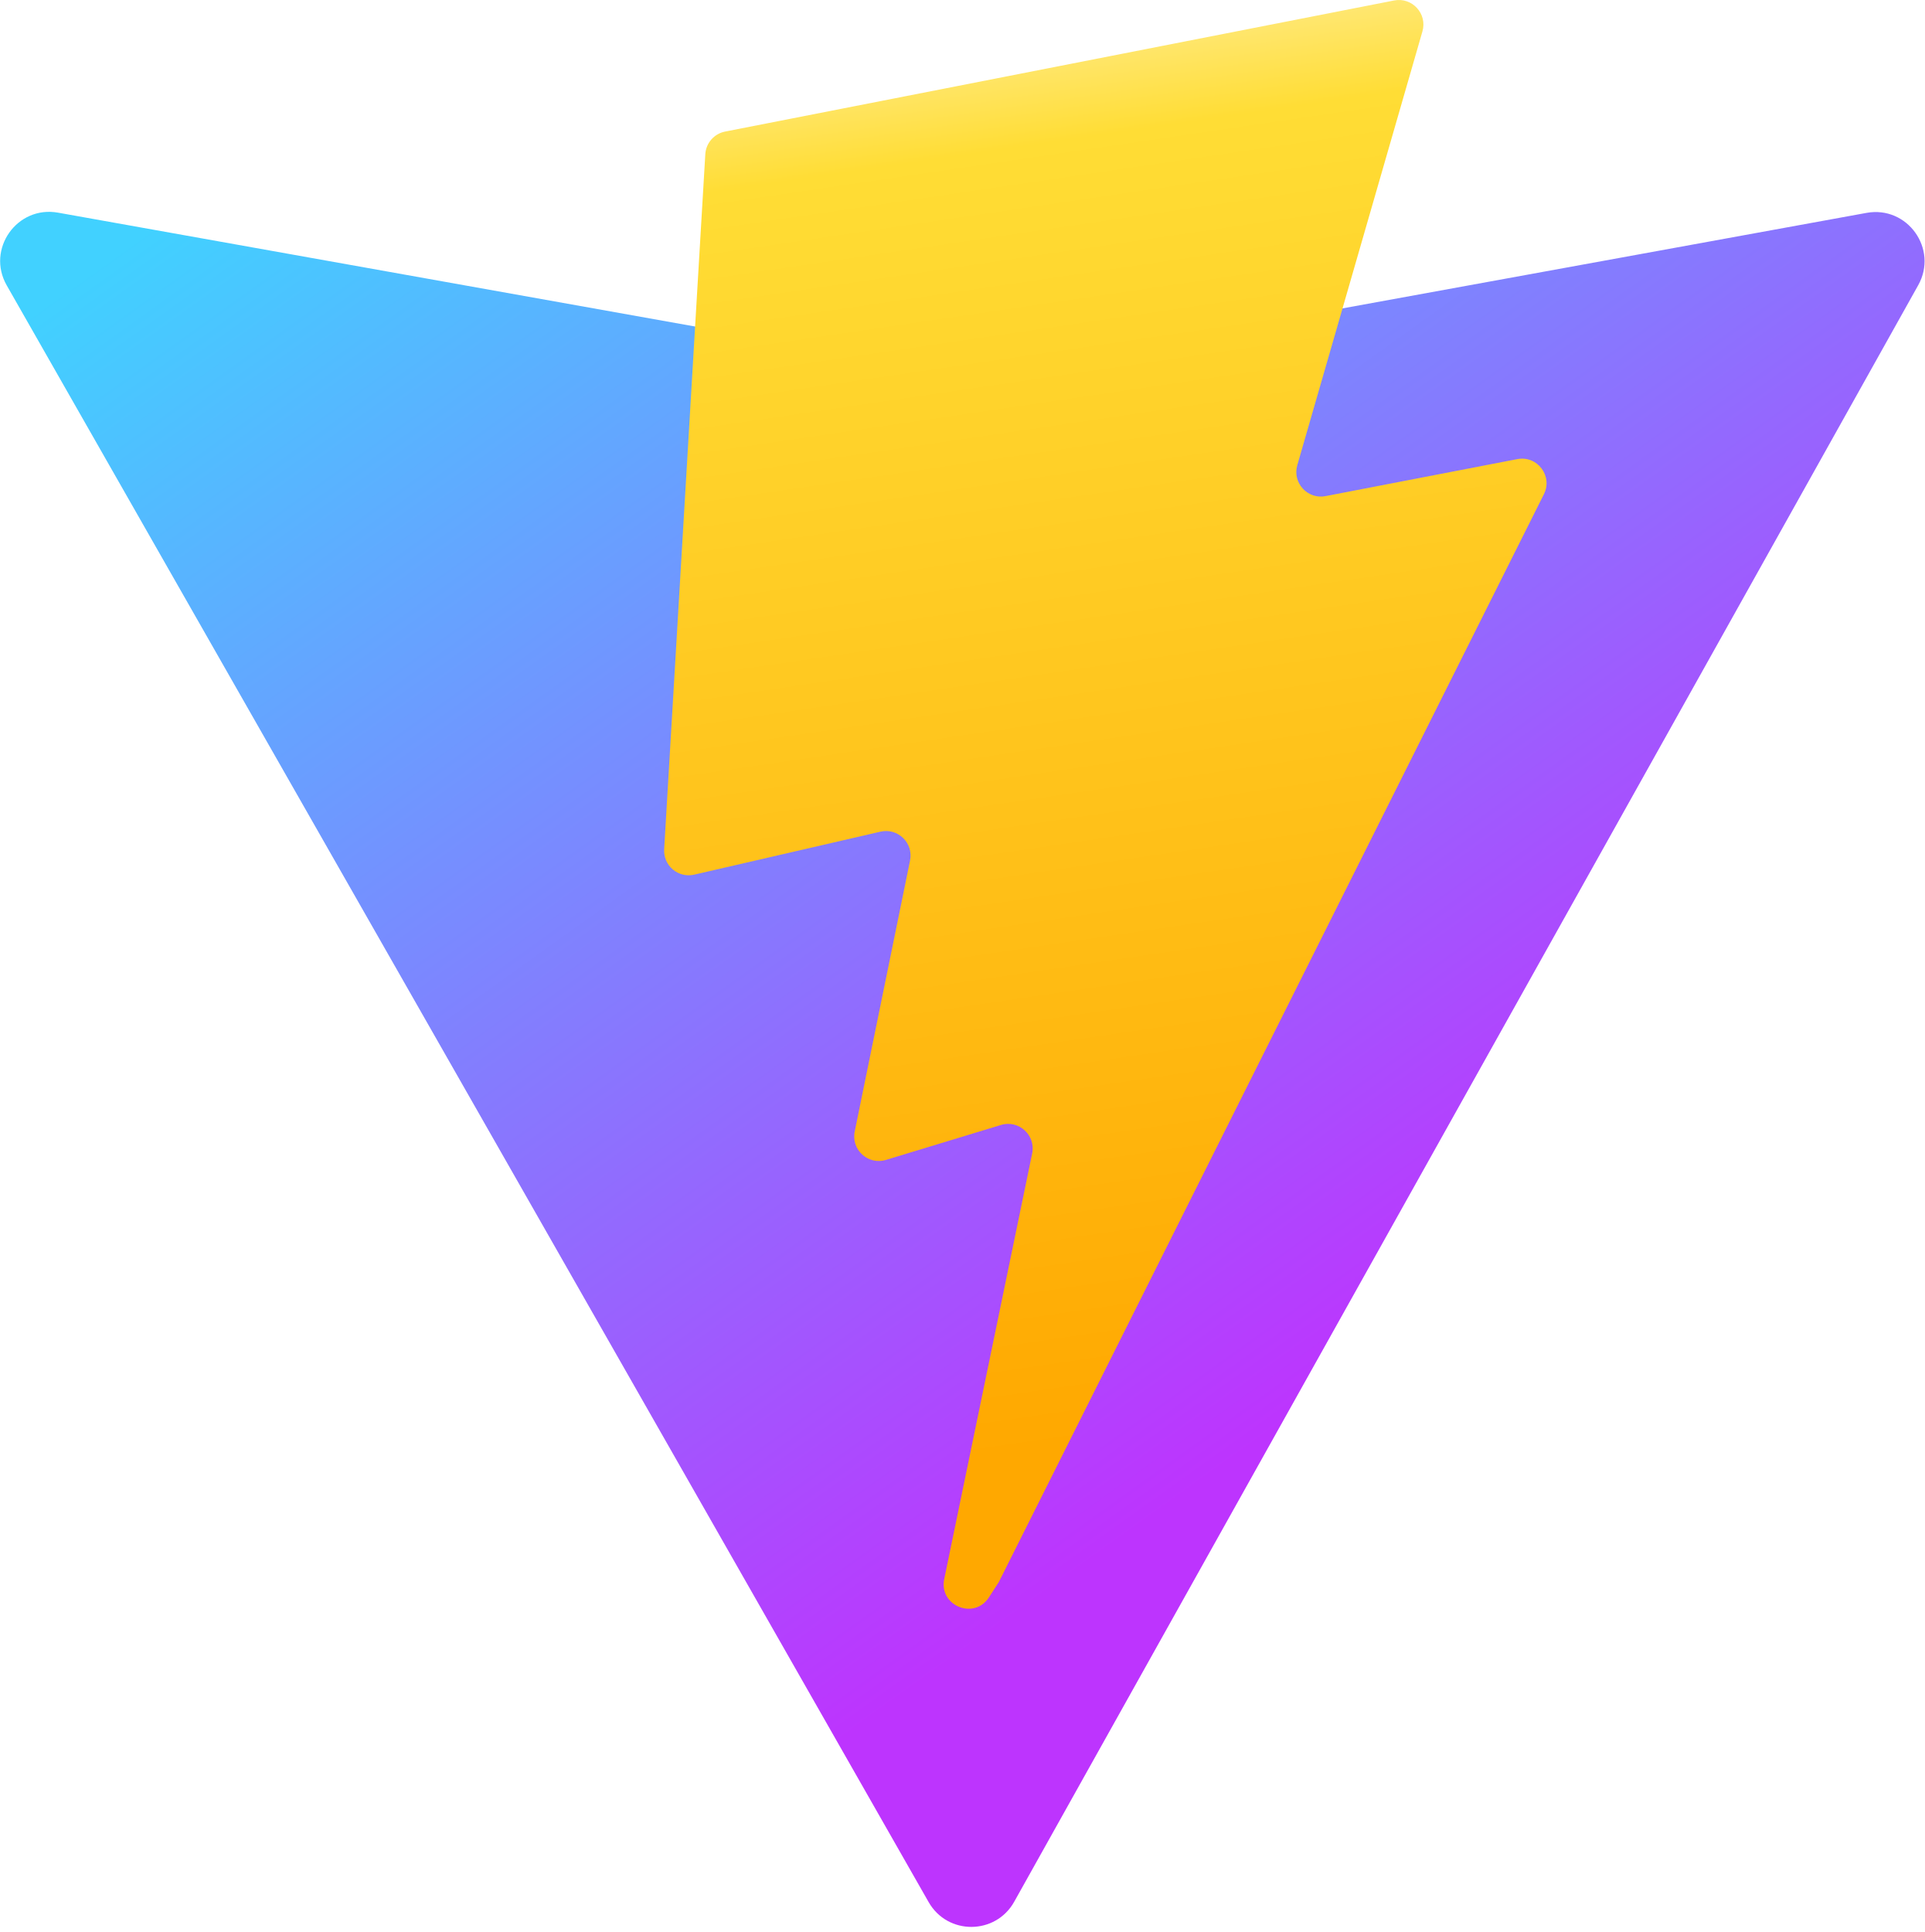
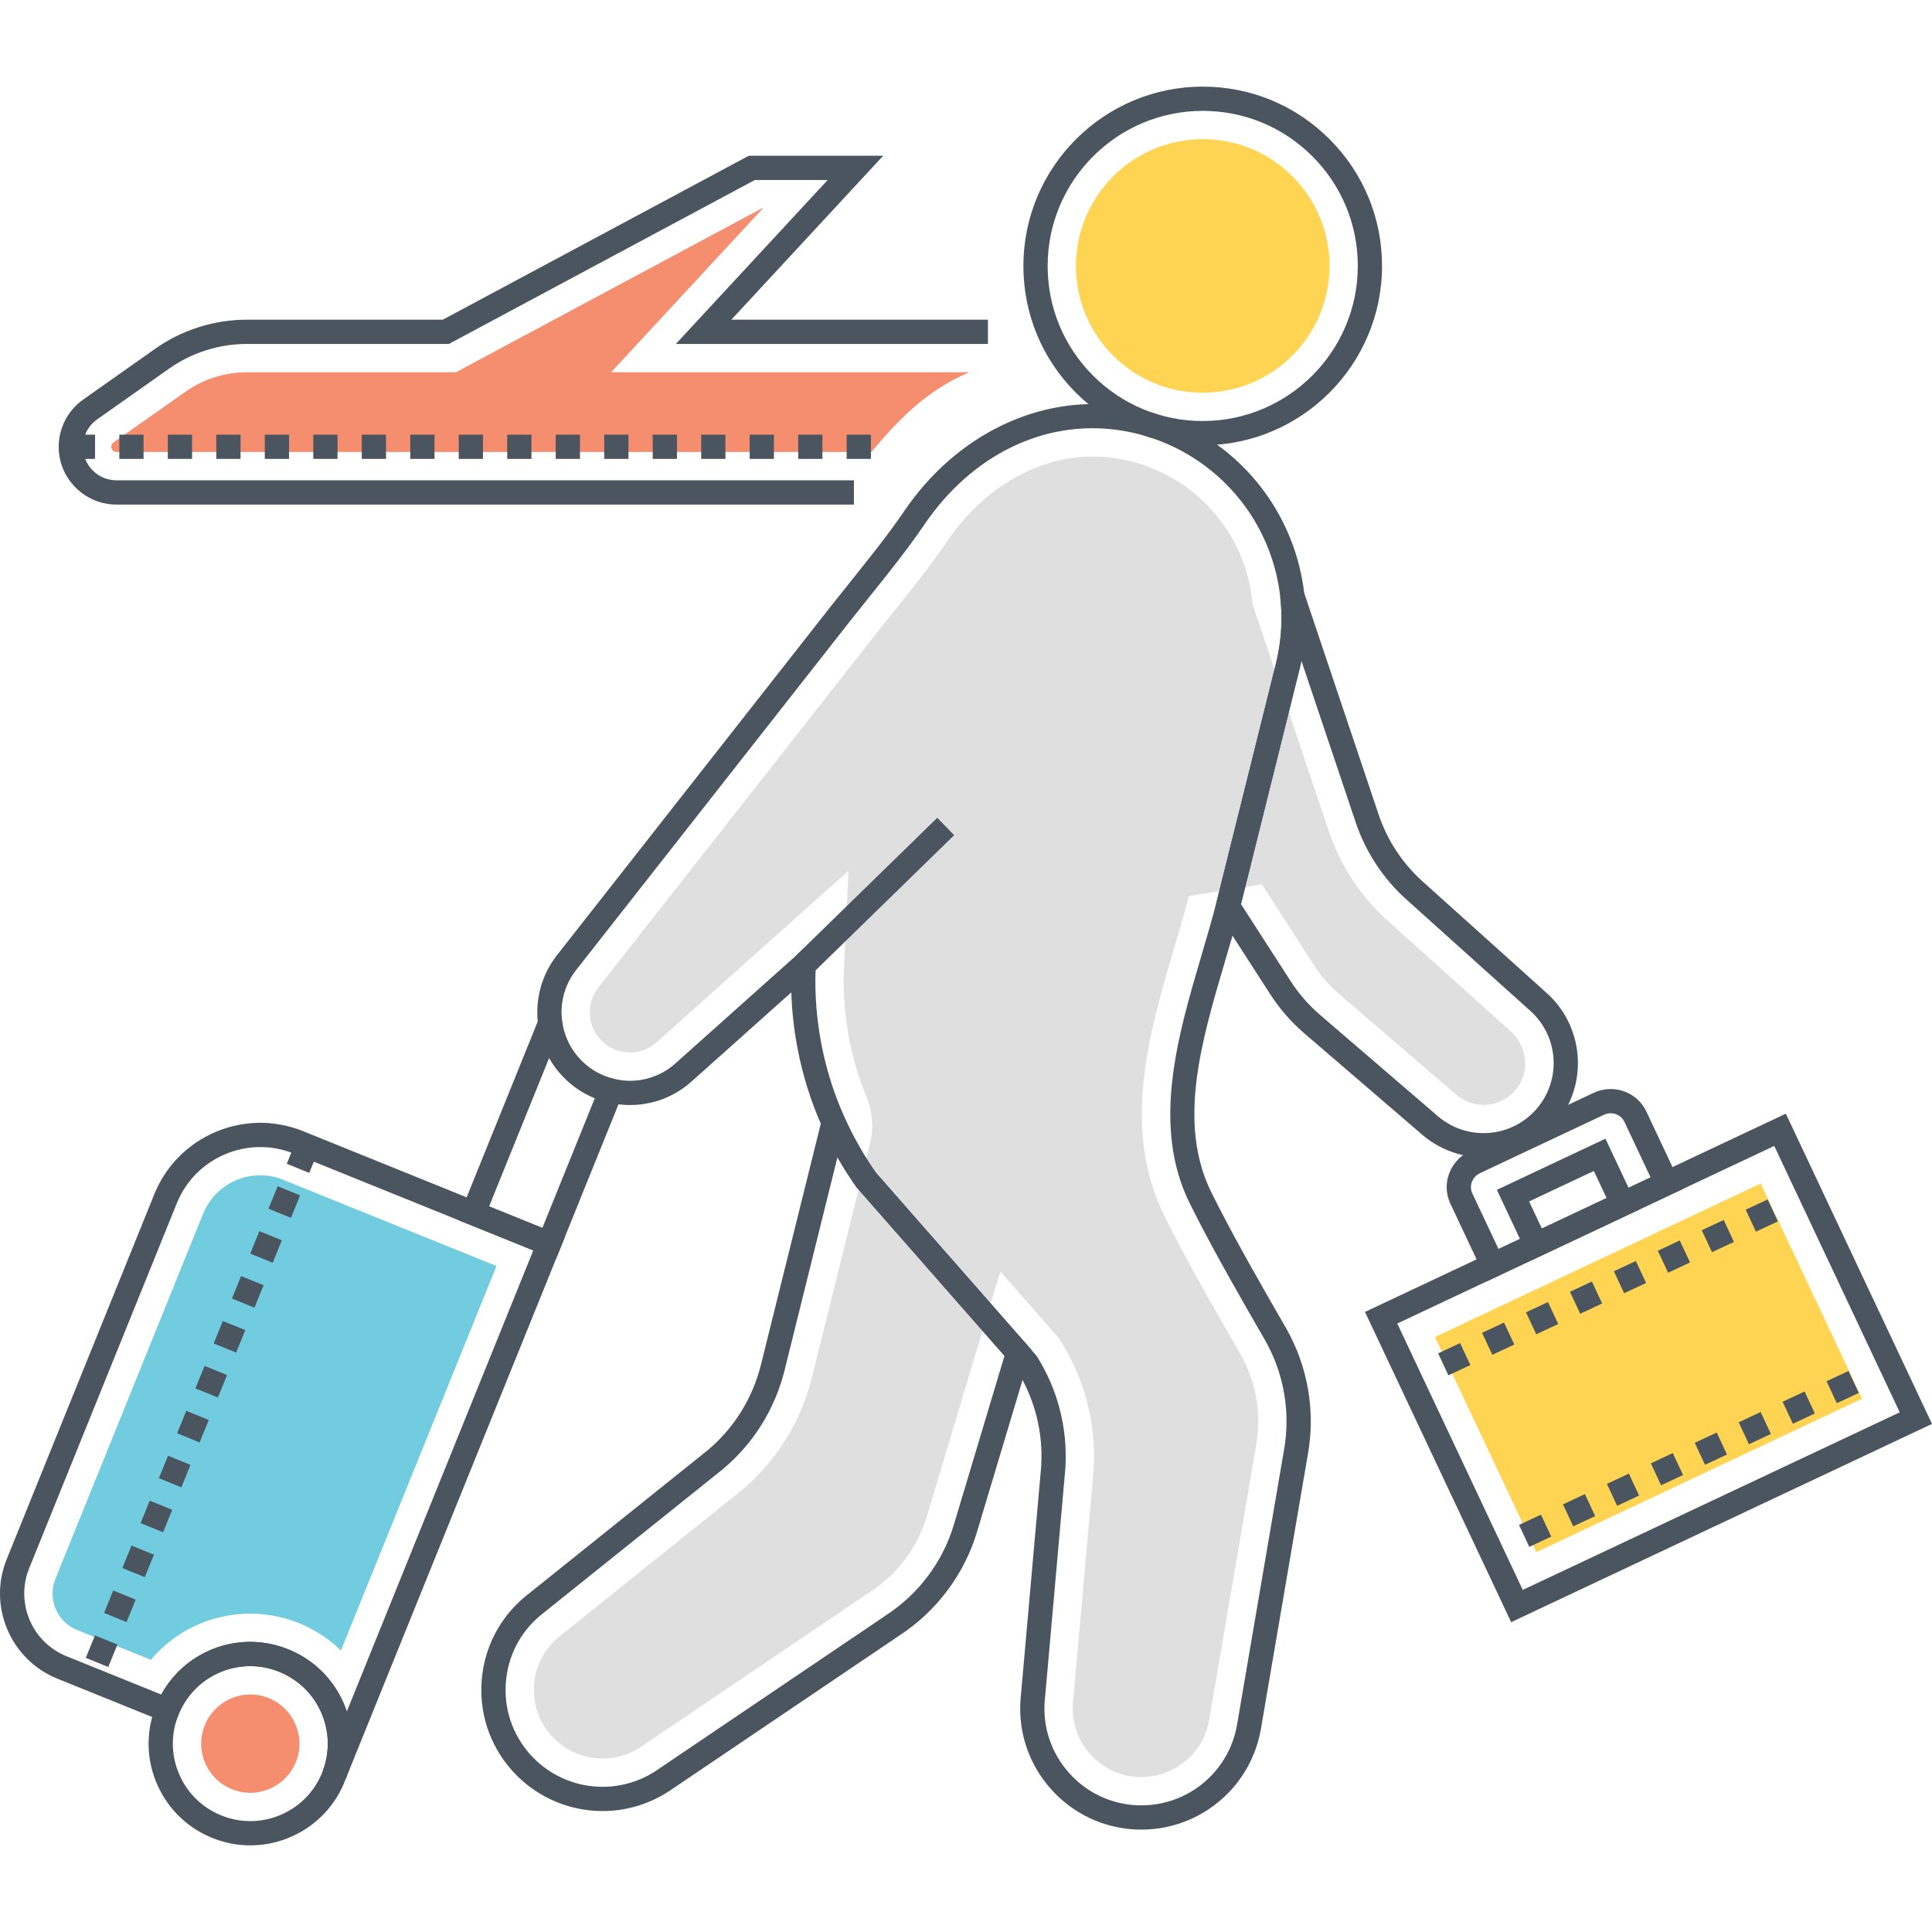
- <svg xmlns="http://www.w3.org/2000/svg" aria-hidden="true" role="img" class="iconify iconify--logos" width="31.88" height="32" preserveAspectRatio="xMidYMid meet" viewBox="0 0 256 257">
-   <defs>
-     <linearGradient id="IconifyId1813088fe1fbc01fb466" x1="-.828%" x2="57.636%" y1="7.652%" y2="78.411%">
-       <stop offset="0%" stop-color="#41D1FF" />
-       <stop offset="100%" stop-color="#BD34FE" />
-     </linearGradient>
-     <linearGradient id="IconifyId1813088fe1fbc01fb467" x1="43.376%" x2="50.316%" y1="2.242%" y2="89.03%">
-       <stop offset="0%" stop-color="#FFEA83" />
-       <stop offset="8.333%" stop-color="#FFDD35" />
-       <stop offset="100%" stop-color="#FFA800" />
-     </linearGradient>
-   </defs>
-   <path fill="url(#IconifyId1813088fe1fbc01fb466)" d="M255.153 37.938L134.897 252.976c-2.483 4.44-8.862 4.466-11.382.048L.875 37.958c-2.746-4.814 1.371-10.646 6.827-9.67l120.385 21.517a6.537 6.537 0 0 0 2.322-.004l117.867-21.483c5.438-.991 9.574 4.796 6.877 9.62Z" />
-   <path fill="url(#IconifyId1813088fe1fbc01fb467)" d="M185.432.063L96.44 17.501a3.268 3.268 0 0 0-2.634 3.014l-5.474 92.456a3.268 3.268 0 0 0 3.997 3.378l24.777-5.718c2.318-.535 4.413 1.507 3.936 3.838l-7.361 36.047c-.495 2.426 1.782 4.5 4.151 3.78l15.304-4.649c2.372-.72 4.652 1.36 4.15 3.788l-11.698 56.621c-.732 3.542 3.979 5.473 5.943 2.437l1.313-2.028l72.516-144.72c1.215-2.423-.88-5.186-3.54-4.672l-25.505 4.922c-2.396.462-4.435-1.77-3.759-4.114l16.646-57.705c.677-2.35-1.37-4.583-3.769-4.113Z" />
+ <svg xmlns="http://www.w3.org/2000/svg" version="1.1" id="Layer_1" x="0" y="0" viewBox="0 0 512 512" style="enable-background:new 0 0 512 512" xml:space="preserve">
+   <style>.st2{fill:#4a555f}.st3{fill:#ffd452}.st4{fill:#f58e6f}</style>
+   <path d="m400.279 273.233-32.61-29.311a55.594 55.594 0 0 1-15.503-23.595l-20.198-60.116-.127-1.139a42.802 42.802 0 0 0-36.816-37.716 40.76 40.76 0 0 0-5.469-.373c-14.547 0-28.878 8.291-38.336 22.179-4.645 6.82-9.791 13.231-14.768 19.432a793.374 793.374 0 0 0-5.375 6.746l-72.52 92.386c-3.112 3.964-2.999 9.626.27 13.462a10.631 10.631 0 0 0 15.177 1.034l50.864-45.452-1.2 25.497c-.55 11.691 1.495 23.495 5.929 34.34.8 1.957 1.338 4.012 1.476 6.122l.033.509a18.47 18.47 0 0 1-.504 5.641l-15.409 62.085c-2.943 11.826-9.418 22.218-18.724 30.055l-48.603 38.966a18.08 18.08 0 0 0-6.329 12.405 18.068 18.068 0 0 0 4.359 13.33 18.194 18.194 0 0 0 13.798 6.31c3.533 0 6.973-1.025 9.799-2.864l61.314-41.44a36.146 36.146 0 0 0 14.877-20.081l19.399-64.707 15.519 17.678.449.713c6.501 10.294 9.529 22.158 8.76 34.307l-5.497 62.065c-.34 5.924 2.158 11.573 6.967 15.403 2.689 2.141 6.008 3.437 9.43 3.761.607.057 1.207.086 1.799.086 4.923 0 9.713-2.052 13.139-5.63 2.439-2.546 4.079-5.741 4.708-9.046l12.478-72.961a35.975 35.975 0 0 0-4.168-24.555l-.285-.493c-5.959-10.34-12.12-21.031-17.709-31.897a334.05 334.05 0 0 1-2.05-4.046c-11.585-23.238-4.062-48.724 2.577-71.209 1.412-4.783 2.746-9.301 3.85-13.641l19.366-3.108 13.894 21.554a34.06 34.06 0 0 0 6.425 7.375l31.205 26.829a10.894 10.894 0 0 0 7.193 2.679h.002c4.394 0 8.349-2.524 10.176-6.639 1.972-4.445.584-9.68-3.032-12.93z" style="fill:#dfdfdf" />
+   <path class="st2" d="M232.138 310.795a86.738 86.738 0 0 1-8.308-14.59l-3.805-8.514-18.345 73.906c-2.229 8.963-7.134 16.836-14.122 22.719L138.98 423.26c-6.614 5.574-10.635 13.395-11.322 22.022-.686 8.624 2.046 16.978 7.691 23.524a32.102 32.102 0 0 0 24.344 11.142c6.235 0 12.302-1.805 17.594-5.252l61.146-41.329c9.939-6.512 17.251-16.366 20.583-27.729l14.356-47.893-41.234-46.95zm20.719 93.019c-2.907 9.918-9.28 18.504-17.983 24.206l-61.138 41.324a25.679 25.679 0 0 1-14.043 4.18 25.682 25.682 0 0 1-19.477-8.913c-4.516-5.236-6.701-11.919-6.153-18.818.55-6.903 3.767-13.16 8.998-17.569l48.576-38.943c8.09-6.81 13.719-15.846 16.281-26.134l14.016-56.468a93.499 93.499 0 0 0 5.059 7.966l39.206 44.664-13.342 44.505zM352.337 36.876c-8.977-8.975-20.909-13.918-33.603-13.917-26.203.001-47.522 21.32-47.522 47.523 0 12.694 4.942 24.627 13.917 33.603 8.977 8.975 20.909 13.918 33.603 13.917 26.203-.001 47.522-21.32 47.522-47.524.001-12.694-4.942-24.627-13.917-33.602zm-33.605 74.7c-10.976.001-21.296-4.274-29.058-12.036-7.762-7.762-12.037-18.082-12.037-29.059 0-22.661 18.437-41.097 41.097-41.098 10.976 0 21.296 4.274 29.058 12.036s12.037 18.082 12.037 29.059c0 22.661-18.437 41.097-41.097 41.098z" />
+   <path class="st3" d="M342.493 46.72c-6.346-6.346-14.783-9.84-23.76-9.84-18.527.001-33.599 15.075-33.599 33.602 0 8.975 3.495 17.413 9.841 23.759 6.346 6.346 14.783 9.84 23.758 9.84 18.527-.001 33.601-15.074 33.601-33.602-.001-8.976-3.496-17.414-9.841-23.759z" />
+   <path class="st2" d="m409.87 263.135-32.892-29.566a41.638 41.638 0 0 1-11.616-17.676l-19.834-59.038-6.237 1.391c.678 5.881.276 11.855-1.194 17.758L322.3 239.388l.416 2.518 13.896 21.553a47.855 47.855 0 0 0 9.05 10.39l31.204 26.829a24.961 24.961 0 0 0 20.062 5.758 24.97 24.97 0 0 0 17.437-11.475v-.001a24.964 24.964 0 0 0-4.495-31.825zm-.956 28.422a18.553 18.553 0 0 1-12.955 8.525 18.545 18.545 0 0 1-14.906-4.277l-31.204-26.829a41.464 41.464 0 0 1-7.837-8.998l-13.143-20.386 15.461-62.035c.203-.813.389-1.628.554-2.443l14.388 42.825a48.088 48.088 0 0 0 13.411 20.408l32.892 29.566a18.547 18.547 0 0 1 3.339 23.644z" />
+   <path class="st2" d="m340.729 351.805-.345-.599c-5.858-10.163-11.913-20.673-17.335-31.211a372.63 372.63 0 0 1-1.968-3.886c-9.142-18.336-2.729-40.052 3.472-61.052 1.544-5.223 2.999-10.156 4.212-15.024l15.572-62.478a56.834 56.834 0 0 0-8.09-45.585 56.847 56.847 0 0 0-39.342-24.408c-21.61-2.942-43.525 7.695-57.191 27.762-4.342 6.373-9.316 12.572-14.126 18.567a783.227 783.227 0 0 0-5.459 6.852l-72.522 92.386c-7.187 9.155-6.925 22.229.623 31.087 4.325 5.075 10.37 8.119 17.023 8.572 6.653.452 13.055-1.745 18.025-6.187l26.429-23.613c.586 18.469 6.607 36.575 17.293 51.665l42.415 48.318c4.831 7.747 7.08 16.655 6.509 25.7l-5.497 62.022c-.55 8.628 2.313 16.938 8.063 23.399 5.754 6.466 13.683 10.277 22.329 10.732a32.111 32.111 0 0 0 24.883-9.877c4.302-4.491 7.197-10.117 8.379-16.33l12.438-72.748a49.896 49.896 0 0 0-5.79-34.064zm-.535 32.933-12.436 72.738a25.738 25.738 0 0 1-6.695 13.027 25.719 25.719 0 0 1-19.907 7.906c-6.917-.364-13.262-3.414-17.866-8.587-4.599-5.169-6.892-11.817-6.457-18.64l5.497-62.024c.667-10.567-1.966-20.882-7.615-29.829l-42.565-48.526c-11.217-15.906-16.889-35.393-15.969-54.891l.362-7.65L179 281.808a18.017 18.017 0 0 1-13.308 4.568 17.992 17.992 0 0 1-12.57-6.328c-5.572-6.54-5.766-16.192-.46-22.952l72.522-92.386a809.85 809.85 0 0 1 5.417-6.798c4.888-6.092 9.943-12.391 14.423-18.971 12.476-18.315 31.549-27.664 51.017-25.013a50.413 50.413 0 0 1 34.889 21.645 50.409 50.409 0 0 1 7.176 40.423l-15.572 62.482c-1.182 4.734-2.619 9.603-4.141 14.758-6.248 21.159-13.33 45.141-3.06 65.741a406.696 406.696 0 0 0 2.002 3.953l.002.004c5.49 10.674 11.587 21.251 17.481 31.48l.345.599c5.156 8.95 6.947 19.488 5.031 29.725z" />
+   <path transform="rotate(-44.291 231.795 237.397)" class="st2" d="M205.497 234.183h52.601v6.427h-52.601z" />
+   <path class="st2" d="m473.269 295.133-111.53 52.539 38.733 82.219L512 377.352l-38.731-82.219zm-102.98 55.614 99.905-47.064 33.256 70.595-99.903 47.063-33.258-70.594z" />
+   <path transform="rotate(-25.227 436.83 362.496)" class="st3" d="M389.149 330.99h95.441v63.043h-95.441z" />
+   <path class="st2" d="m425.456 301.763-28.776 13.556 8.866 18.819 28.773-13.555-8.863-18.82zm-20.225 16.63 17.151-8.079 3.388 7.194-17.149 8.079-3.39-7.194z" />
+   <path class="st2" d="M436.292 294.547c-2.447-5.195-8.724-7.405-13.988-4.925l-32.823 15.463a10.557 10.557 0 0 0-5.44 5.912 10.276 10.276 0 0 0 .331 8.01l9.68 20.547 51.921-24.46-9.681-20.547zm-46.108 21.72a3.897 3.897 0 0 1-.117-3.04 4.167 4.167 0 0 1 2.154-2.331l32.823-15.463a4.22 4.22 0 0 1 1.801-.406c1.523 0 2.964.831 3.635 2.257l6.942 14.734-40.296 18.983-6.942-14.734zM404.406 347.774l2.719 5.822 5.821-2.719-2.719-5.822-5.821 2.719zm-23.285 10.879 2.719 5.821 5.821-2.72-2.719-5.821-5.821 2.72zm11.644-5.439 2.719 5.821 5.821-2.72-2.719-5.821-5.821 2.72zm23.285-10.878 2.719 5.821 5.821-2.72-2.719-5.821-5.821 2.72zm23.285-10.878 2.719 5.821 5.821-2.72-2.719-5.821-5.821 2.72zm-11.643 5.439 2.719 5.821 5.821-2.72-2.719-5.821-5.821 2.72zm40.749-19.036-5.821 2.719 2.719 5.821 5.821-2.72-2.719-5.82zm-17.464 8.157 2.719 5.822 5.823-2.72-2.719-5.822-5.823 2.72zM80.308 299.766c-15.478-6.257-33.155 1.239-39.415 16.714l-39.12 96.73c-5.024 12.426.998 26.624 13.422 31.65l30.917 12.504 1.205-2.979c4.185-10.352 15.672-15.421 26.124-11.553.826.31 1.537.625 2.228.992 9.251 4.697 13.516 15.604 9.922 25.371l5.992 2.314 58.11-143.681-69.385-28.062zm-1.677 138.357a24.882 24.882 0 0 0-2.947-1.312 27.164 27.164 0 0 0-9.445-1.705 26.774 26.774 0 0 0-23.503 13.962l-25.132-10.164c-9.14-3.697-13.57-14.143-9.874-23.284l39.12-96.729c4.932-12.191 18.859-18.096 31.049-13.167l63.426 25.652-49.421 122.196c-2.163-6.508-6.785-12.155-13.273-15.449z" />
+   <path d="M75.089 312.672a16.24 16.24 0 0 0-6.12-1.2A16.291 16.291 0 0 0 53.801 321.7l-39.123 96.73a10.326 10.326 0 0 0 .067 7.95 10.315 10.315 0 0 0 5.67 5.574l19.573 7.917c6.417-7.647 15.959-12.236 26.354-12.236 4.076 0 8.096.722 11.993 2.165 1.391.522 2.64 1.081 3.631 1.611a34.312 34.312 0 0 1 8.394 5.99l41.208-101.887-56.479-22.842z" style="fill:#71cce0" />
+   <path class="st2" d="M162.655 285.899a17.823 17.823 0 0 1-9.531-5.853c-2.276-2.679-3.708-5.896-4.143-9.303l-1.562-12.181-26.163 64.697 26.029 10.517 19.004-47.011-3.634-.866zm-18.918 39.512-14.116-5.703 15.915-39.355a24.913 24.913 0 0 0 2.688 3.848 24.2 24.2 0 0 0 9.414 6.822l-13.901 34.388zM90.816 450.807c-3.012-6.538-8.389-11.512-15.141-14.005-6.756-2.495-14.074-2.209-20.61.801-6.538 3.011-11.512 8.388-14.005 15.14-2.493 6.752-2.209 14.071.801 20.61 3.012 6.538 8.389 11.512 15.141 14.006a26.954 26.954 0 0 0 9.351 1.684 26.88 26.88 0 0 0 11.259-2.485c6.538-3.011 11.512-8.388 14.005-15.141 2.493-6.753 2.209-14.072-.801-20.61zm-5.227 18.383a20.382 20.382 0 0 1-10.667 11.53 20.384 20.384 0 0 1-15.695.611 20.39 20.39 0 0 1-11.529-10.667 20.387 20.387 0 0 1-.611-15.696 20.388 20.388 0 0 1 10.665-11.53 20.454 20.454 0 0 1 8.573-1.893c2.399 0 4.806.426 7.124 1.282a20.388 20.388 0 0 1 11.529 10.666 20.38 20.38 0 0 1 .611 15.697z" />
+   <path class="st4" d="M70.851 449.859a13 13 0 0 0-4.509-.813c-5.43 0-10.341 3.424-12.223 8.521a12.931 12.931 0 0 0 .387 9.962 12.951 12.951 0 0 0 7.318 6.771 12.98 12.98 0 0 0 4.512.813c5.428 0 10.341-3.424 12.223-8.519 2.489-6.738-.969-14.246-7.708-16.735z" />
+   <path class="st2" d="m37.264 403.64 5.953 2.422 2.422-5.952-5.953-2.422-2.422 5.952zm4.842-11.903 5.953 2.422 2.422-5.952-5.953-2.422-2.422 5.952zm4.842-11.904 5.953 2.422 2.422-5.951-5.953-2.422-2.422 5.951zM27.58 427.447l5.953 2.422 2.422-5.951-5.953-2.422-2.422 5.951zm-7.508 18.461 5.948 2.428.249-.61-5.948-2.428-.249.61zm2.667-6.558 5.952 2.422 2.422-5.951-5.953-2.422-2.421 5.951zm9.683-23.807 5.953 2.422 2.422-5.951-5.953-2.422-2.422 5.951zm33.894-83.323 5.953 2.422 2.422-5.952-5.953-2.422-2.422 5.952zm4.842-11.903 5.953 2.422 2.422-5.951-5.953-2.422-2.422 5.951zm7.264-17.855L76 308.413l5.953 2.422 2.422-5.952-5.953-2.421zm-21.79 53.565 5.952 2.422 2.422-5.952-5.953-2.422-2.421 5.952zM51.79 367.93l5.953 2.422 2.422-5.952-5.952-2.422-2.423 5.952zm9.684-23.807 5.953 2.422 2.422-5.951-5.953-2.422-2.422 5.951zM261.815 91.144v-6.425h-67.992l40.229-43.446h-35.615l-81.085 43.446H65.53a42.276 42.276 0 0 0-24.503 7.775l-18.989 13.4a15.334 15.334 0 0 0-6.482 12.509c0 8.443 6.869 15.311 15.312 15.311H226.3v-6.425H30.868c-4.901 0-8.887-3.986-8.887-8.886a8.896 8.896 0 0 1 3.763-7.26l18.989-13.4a35.88 35.88 0 0 1 20.796-6.599h53.437l81.085-43.446h19.292l-40.229 43.446h82.701z" />
+   <path class="st4" d="m161.95 98.647 16.663-17.99 23.581-25.466h-.257l-78.709 42.171-2.377 1.285H65.528c-5.933 0-11.63 1.799-16.47 5.226l-18.997 13.386a1.42 1.42 0 0 0-.578 1.135 1.39 1.39 0 0 0 1.392 1.393h200.039c7.539-9.017 14.985-16.492 25.971-21.139H161.95z" />
+   <path class="st2" d="M83.021 121.615h6.425v-6.425h-6.425v6.425zm-12.85 0h6.425v-6.425h-6.425v6.425zm51.402 0h6.425v-6.425h-6.425v6.425zm-12.851 0h6.425v-6.425h-6.425v6.425zm-89.953 0h6.425v-6.425h-6.425v6.425zm38.551 0h6.425v-6.425H57.32v6.425zm-25.701 0h6.425v-6.425h-6.425v6.425zm12.851 0h6.425v-6.425H44.47v6.425zm51.402 0h6.425v-6.425h-6.425v6.425zm102.803 0h6.425v-6.425h-6.425v6.425zm12.851 0h6.425v-6.425h-6.425v6.425zm-25.701 0h6.425v-6.425h-6.425v6.425zm38.551-6.425v6.425h6.425v-6.425h-6.425zm-51.402 6.425h6.425v-6.425h-6.425v6.425zm-25.701 0h6.425v-6.425h-6.425v6.425zm12.851 0h6.425v-6.425h-6.425v6.425zm-25.701 0h6.425v-6.425h-6.425v6.425zM437.484 387.798l2.719 5.821 5.821-2.72-2.719-5.821-5.821 2.72zm-11.643 5.439 2.719 5.821 5.821-2.72-2.719-5.821-5.821 2.72zm-23.286 10.878 2.719 5.821 5.821-2.72-2.719-5.821-5.821 2.72zm11.644-5.44 2.719 5.822 5.821-2.719-2.719-5.822-5.821 2.719zm34.927-16.316 2.719 5.822 5.823-2.72-2.719-5.822-5.823 2.72zm23.285-10.878 2.719 5.822 5.823-2.719-2.719-5.822-5.823 2.719zm17.464-8.158-5.821 2.72 2.719 5.821 5.821-2.72-2.719-5.821zM460.77 376.92l2.719 5.821 5.821-2.72-2.719-5.821-5.821 2.72z" />
</svg>
